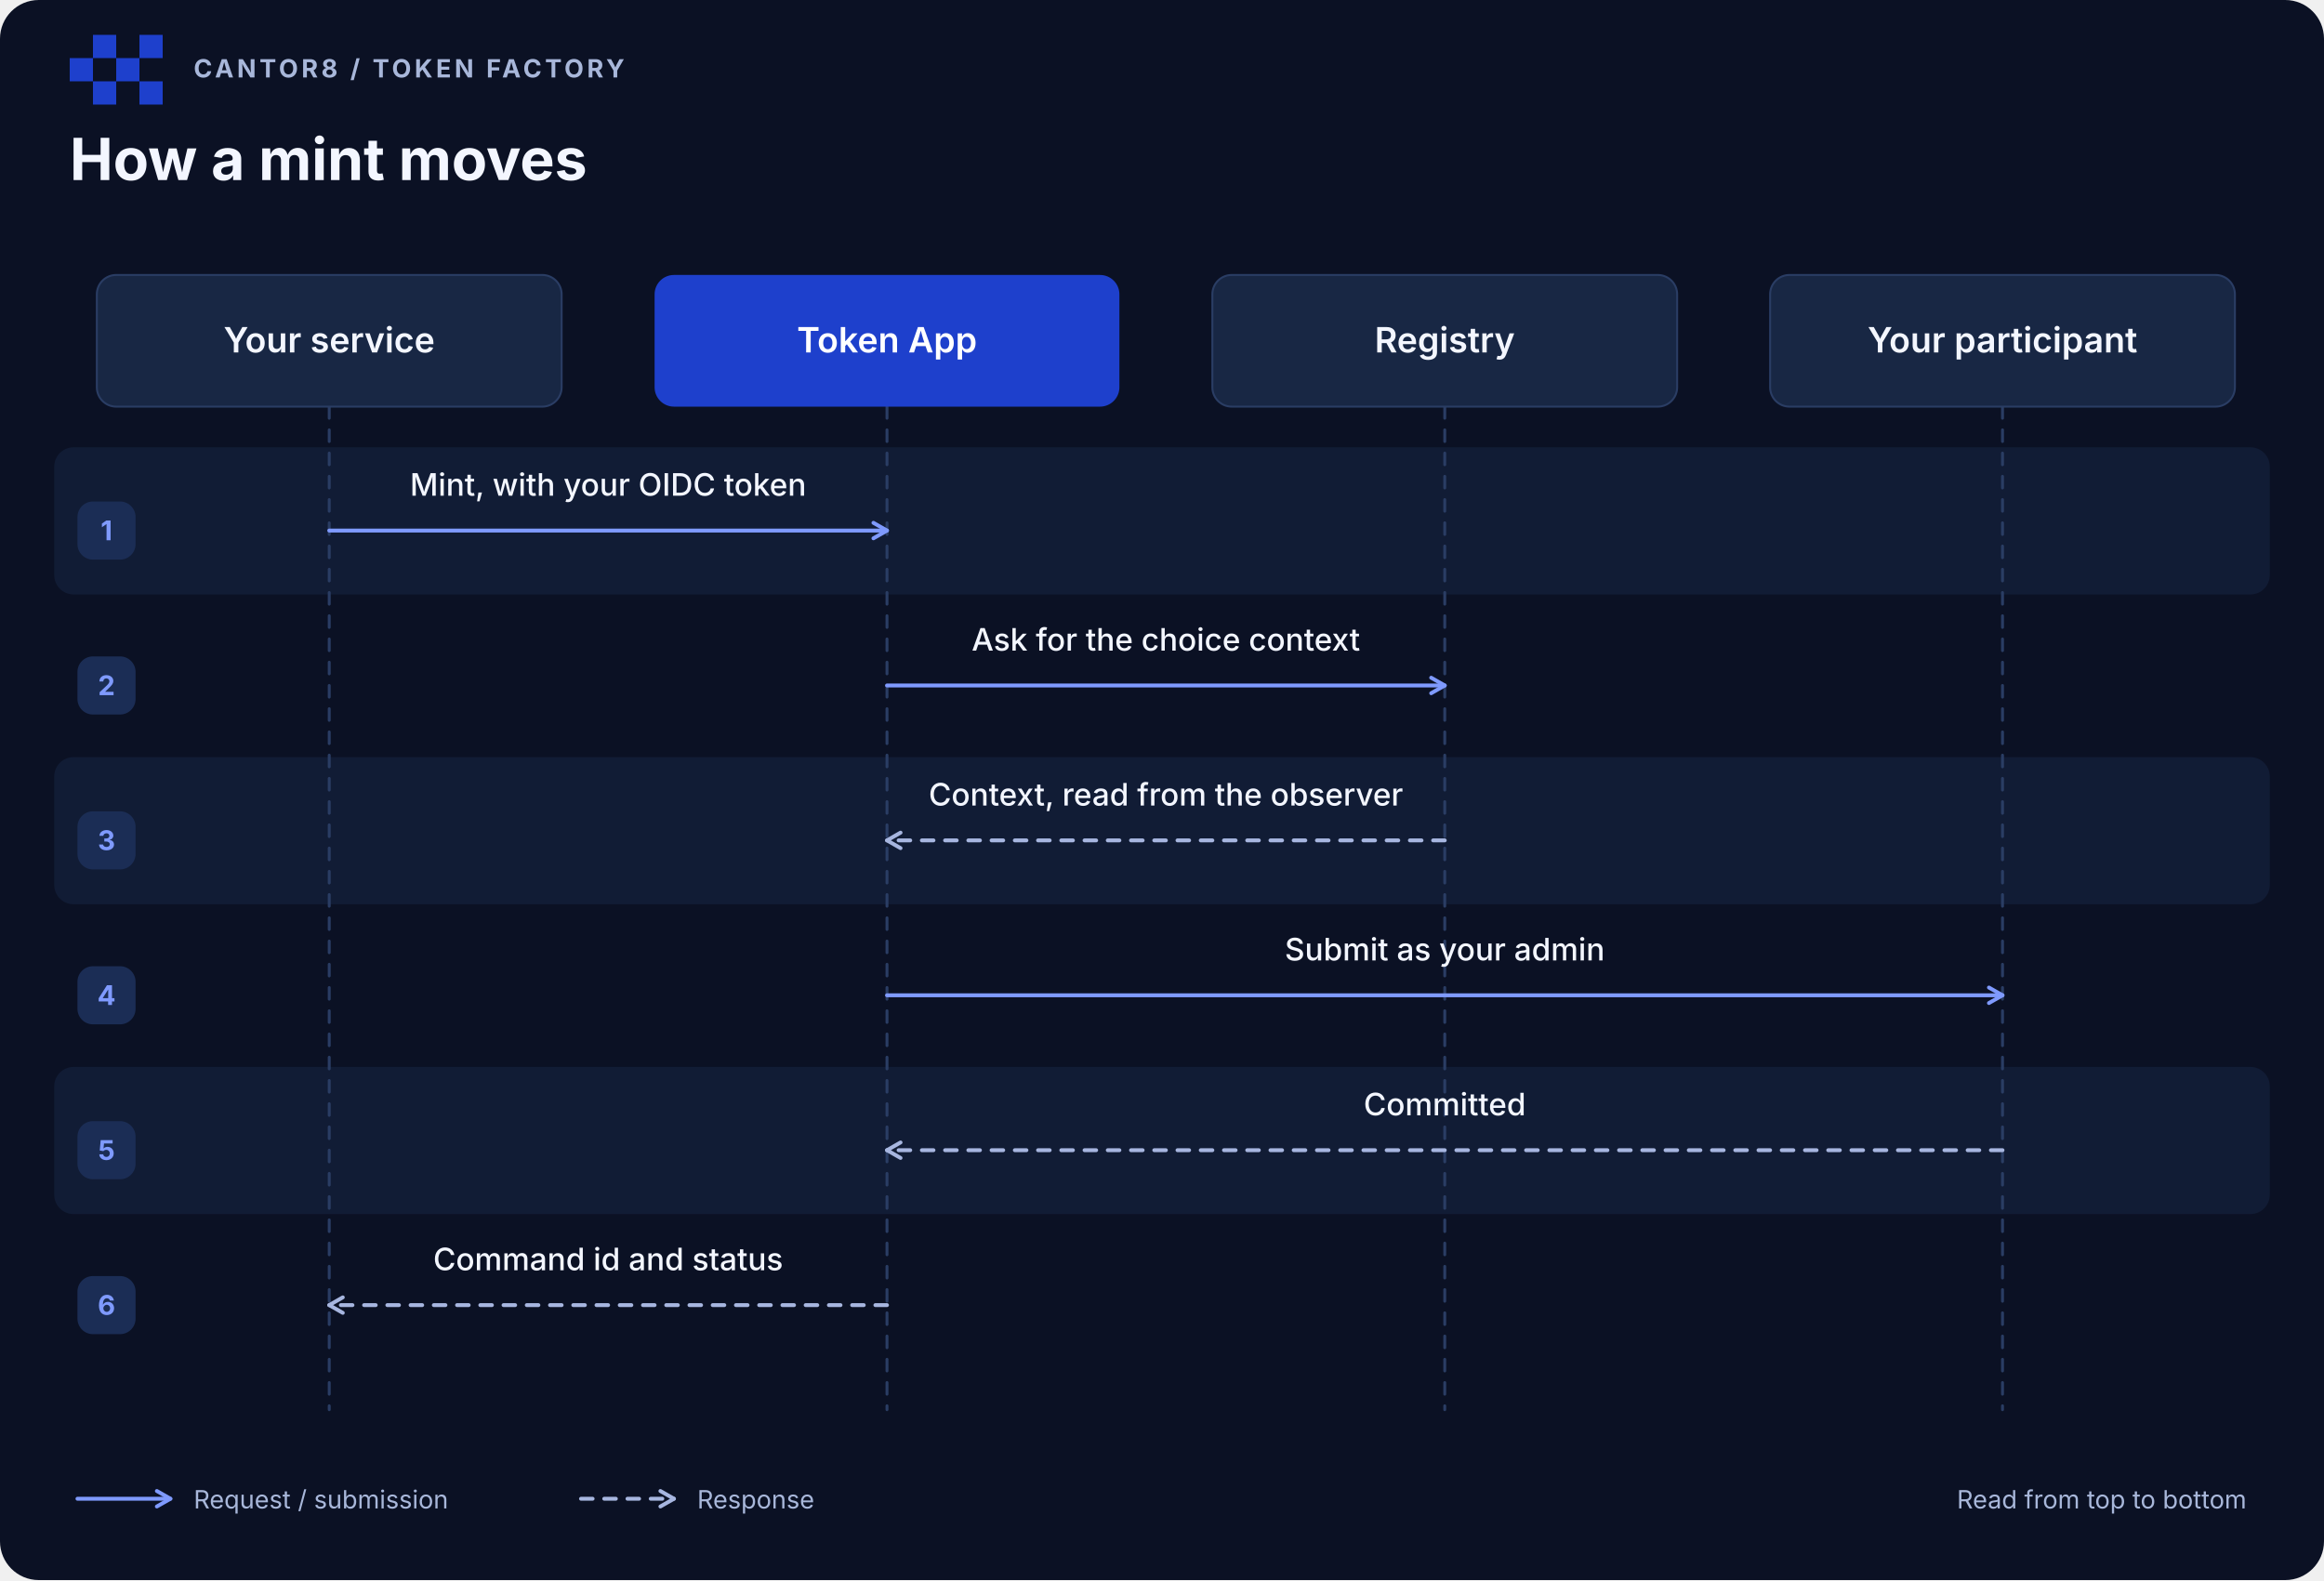
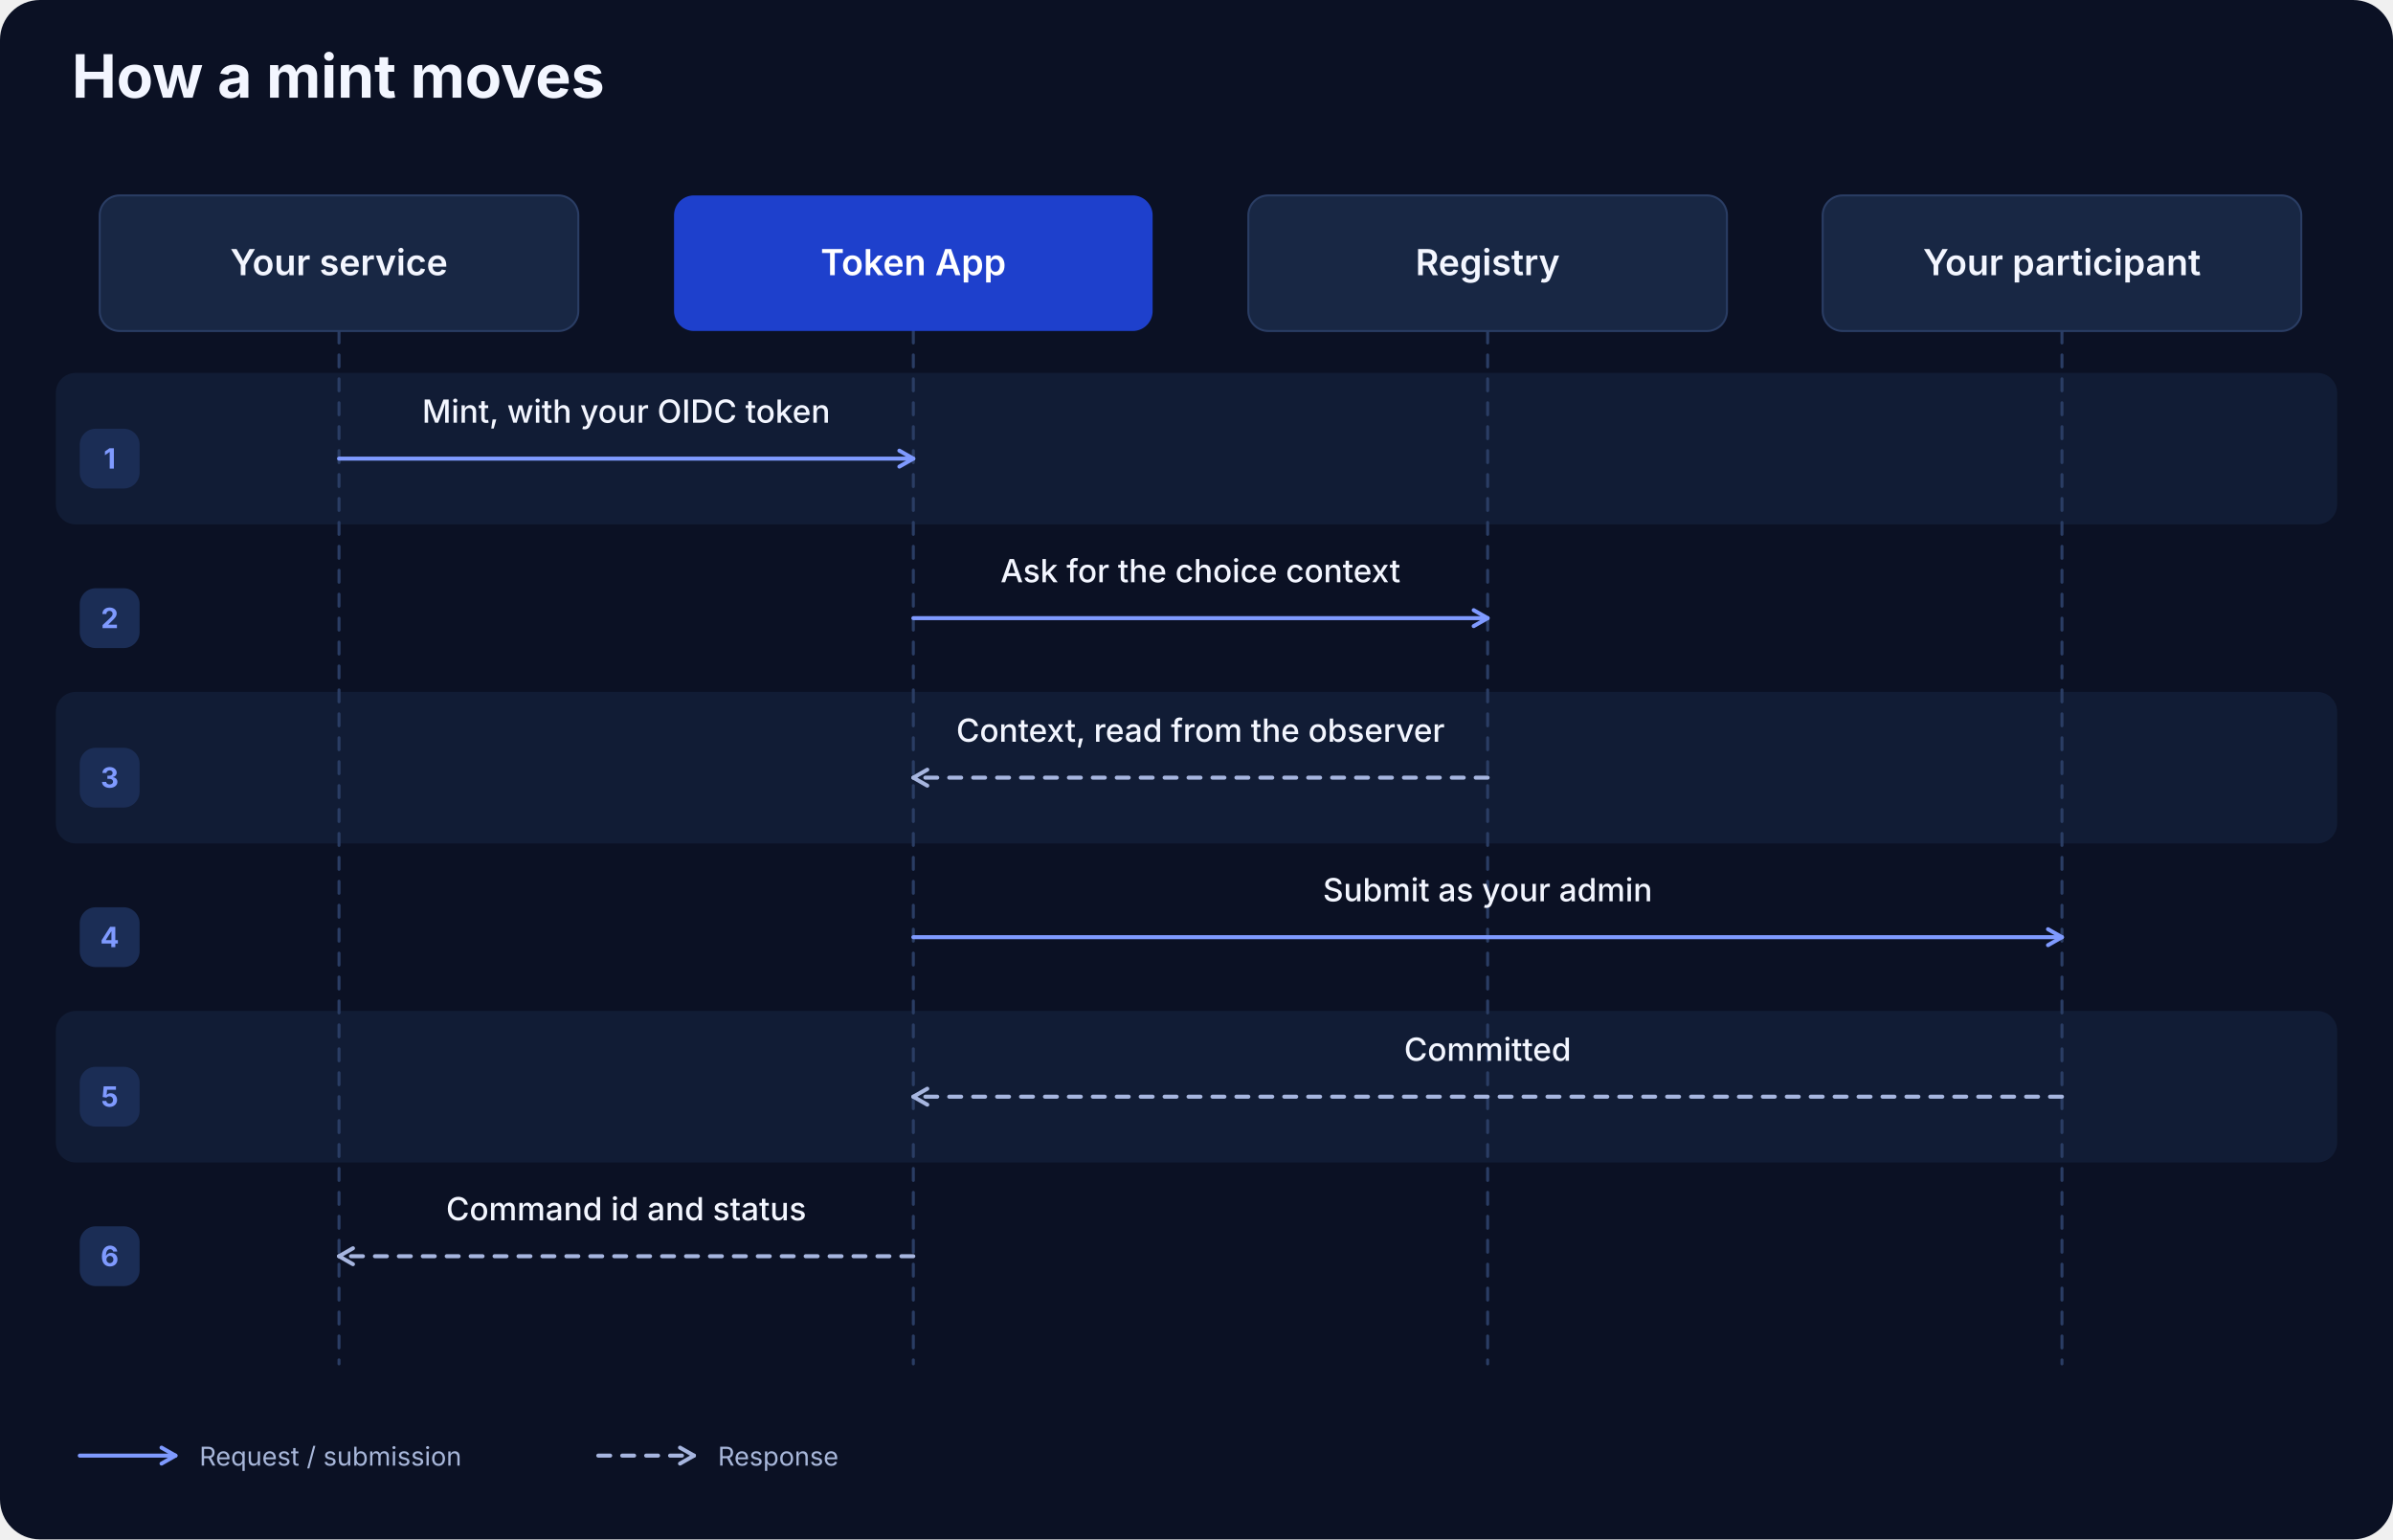
- <svg xmlns="http://www.w3.org/2000/svg" width="1200" height="816" viewBox="0 0 1200 816" role="img" aria-labelledby="title desc">
+ <svg xmlns="http://www.w3.org/2000/svg" width="1200" height="772" viewBox="0 0 1200 772" data-header="clean" role="img" aria-labelledby="title desc">
  <defs>
    <marker id="arrow" markerWidth="10" markerHeight="10" refX="8" refY="5" orient="auto" markerUnits="userSpaceOnUse">
      <path d="M1 1 L8 5 L1 9" fill="none" stroke="#7F9AFF" stroke-width="2" stroke-linecap="round" stroke-linejoin="round" />
    </marker>
    <marker id="return" markerWidth="10" markerHeight="10" refX="8" refY="5" orient="auto" markerUnits="userSpaceOnUse">
      <path d="M1 1 L8 5 L1 9" fill="none" stroke="#A7B6E0" stroke-width="2" stroke-linecap="round" stroke-linejoin="round" />
    </marker>
  </defs>
-   <rect width="1200" height="816" rx="20" fill="#0B1124" />
-   <rect x="36" y="30" width="12" height="12" rx="0" fill="#1E40CC" />
-   <rect x="48" y="18" width="12" height="12" rx="0" fill="#1E40CC" />
-   <rect x="48" y="42" width="12" height="12" rx="0" fill="#1E40CC" />
-   <rect x="60" y="30" width="12" height="12" rx="0" fill="#1E40CC" />
-   <rect x="72" y="18" width="12" height="12" rx="0" fill="#1E40CC" />
-   <rect x="72" y="42" width="12" height="12" rx="0" fill="#1E40CC" />
-   <text x="100" y="40" fill="#A8B7DA" font-family="Inter, -apple-system, BlinkMacSystemFont, Segoe UI, Arial, sans-serif" font-size="13" font-weight="650" text-anchor="start" letter-spacing="1.7">CANTOR8  /  TOKEN FACTORY</text>
-   <text x="36" y="93" fill="#F3F6FF" font-family="Inter, -apple-system, BlinkMacSystemFont, Segoe UI, Arial, sans-serif" font-size="30" font-weight="650" text-anchor="start" letter-spacing="0">How a mint moves</text>
-   <rect x="28" y="231" width="1144" height="76" rx="10" fill="#111C35" />
-   <rect x="28" y="391" width="1144" height="76" rx="10" fill="#111C35" />
-   <rect x="28" y="551" width="1144" height="76" rx="10" fill="#111C35" />
-   <path d="M170 210 V728" fill="none" stroke="#2A3D64" stroke-width="1.5" stroke-linejoin="round" stroke-linecap="round" stroke-dasharray="6 6" />
-   <path d="M458 210 V728" fill="none" stroke="#2A3D64" stroke-width="1.5" stroke-linejoin="round" stroke-linecap="round" stroke-dasharray="6 6" />
-   <path d="M746 210 V728" fill="none" stroke="#2A3D64" stroke-width="1.5" stroke-linejoin="round" stroke-linecap="round" stroke-dasharray="6 6" />
-   <path d="M1034 210 V728" fill="none" stroke="#2A3D64" stroke-width="1.5" stroke-linejoin="round" stroke-linecap="round" stroke-dasharray="6 6" />
-   <g id="service">
-     <rect x="50" y="142" width="240" height="68" rx="10" fill="#182744" stroke="#2A3D64" />
-     <text x="170.0" y="182.0" fill="#F3F6FF" font-family="Inter, -apple-system, BlinkMacSystemFont, Segoe UI, Arial, sans-serif" font-size="18" font-weight="600" text-anchor="middle" letter-spacing="0">Your service</text>
+   <rect width="1200" height="772" rx="20" fill="#0B1124" />
+   <g transform="translate(0,-44)">
+     <text x="36" y="93" fill="#F3F6FF" font-family="Inter, -apple-system, BlinkMacSystemFont, Segoe UI, Arial, sans-serif" font-size="30" font-weight="650" text-anchor="start" letter-spacing="0">How a mint moves</text>
+     <rect x="28" y="231" width="1144" height="76" rx="10" fill="#111C35" />
+     <rect x="28" y="391" width="1144" height="76" rx="10" fill="#111C35" />
+     <rect x="28" y="551" width="1144" height="76" rx="10" fill="#111C35" />
+     <path d="M170 210 V728" fill="none" stroke="#2A3D64" stroke-width="1.5" stroke-linejoin="round" stroke-linecap="round" stroke-dasharray="6 6" />
+     <path d="M458 210 V728" fill="none" stroke="#2A3D64" stroke-width="1.5" stroke-linejoin="round" stroke-linecap="round" stroke-dasharray="6 6" />
+     <path d="M746 210 V728" fill="none" stroke="#2A3D64" stroke-width="1.5" stroke-linejoin="round" stroke-linecap="round" stroke-dasharray="6 6" />
+     <path d="M1034 210 V728" fill="none" stroke="#2A3D64" stroke-width="1.5" stroke-linejoin="round" stroke-linecap="round" stroke-dasharray="6 6" />
+     <g id="service">
+       <rect x="50" y="142" width="240" height="68" rx="10" fill="#182744" stroke="#2A3D64" />
+       <text x="170.0" y="182.0" fill="#F3F6FF" font-family="Inter, -apple-system, BlinkMacSystemFont, Segoe UI, Arial, sans-serif" font-size="18" font-weight="600" text-anchor="middle" letter-spacing="0">Your service</text>
+     </g>
+     <g id="token-app">
+       <rect x="338" y="142" width="240" height="68" rx="10" fill="#1E40CC" />
+       <text x="458.0" y="182.0" fill="#FFFFFF" font-family="Inter, -apple-system, BlinkMacSystemFont, Segoe UI, Arial, sans-serif" font-size="18" font-weight="600" text-anchor="middle" letter-spacing="0">Token App</text>
+     </g>
+     <g id="registry">
+       <rect x="626" y="142" width="240" height="68" rx="10" fill="#182744" stroke="#2A3D64" />
+       <text x="746.0" y="182.0" fill="#F3F6FF" font-family="Inter, -apple-system, BlinkMacSystemFont, Segoe UI, Arial, sans-serif" font-size="18" font-weight="600" text-anchor="middle" letter-spacing="0">Registry</text>
+     </g>
+     <g id="participant">
+       <rect x="914" y="142" width="240" height="68" rx="10" fill="#182744" stroke="#2A3D64" />
+       <text x="1034.0" y="182.0" fill="#F3F6FF" font-family="Inter, -apple-system, BlinkMacSystemFont, Segoe UI, Arial, sans-serif" font-size="18" font-weight="600" text-anchor="middle" letter-spacing="0">Your participant</text>
+     </g>
+     <g id="message-1" data-from="0" data-to="1">
+       <rect x="40" y="259" width="30" height="30" rx="8" fill="#1B2D55" />
+       <text x="55" y="279" fill="#7F9AFF" font-family="Inter, -apple-system, BlinkMacSystemFont, Segoe UI, Arial, sans-serif" font-size="14" font-weight="650" text-anchor="middle" letter-spacing="0">1</text>
+       <text x="314.0" y="256" fill="#F3F6FF" font-family="Inter, -apple-system, BlinkMacSystemFont, Segoe UI, Arial, sans-serif" font-size="16" font-weight="500" text-anchor="middle" letter-spacing="0">Mint, with your OIDC token</text>
+       <path d="M170 274 H458" fill="none" stroke="#7F9AFF" stroke-width="2" stroke-linejoin="round" stroke-linecap="round" marker-end="url(#arrow)" />
+     </g>
+     <g id="message-2" data-from="1" data-to="2">
+       <rect x="40" y="339" width="30" height="30" rx="8" fill="#1B2D55" />
+       <text x="55" y="359" fill="#7F9AFF" font-family="Inter, -apple-system, BlinkMacSystemFont, Segoe UI, Arial, sans-serif" font-size="14" font-weight="650" text-anchor="middle" letter-spacing="0">2</text>
+       <text x="602.0" y="336" fill="#F3F6FF" font-family="Inter, -apple-system, BlinkMacSystemFont, Segoe UI, Arial, sans-serif" font-size="16" font-weight="500" text-anchor="middle" letter-spacing="0">Ask for the choice context</text>
+       <path d="M458 354 H746" fill="none" stroke="#7F9AFF" stroke-width="2" stroke-linejoin="round" stroke-linecap="round" marker-end="url(#arrow)" />
+     </g>
+     <g id="message-3" data-from="2" data-to="1">
+       <rect x="40" y="419" width="30" height="30" rx="8" fill="#1B2D55" />
+       <text x="55" y="439" fill="#7F9AFF" font-family="Inter, -apple-system, BlinkMacSystemFont, Segoe UI, Arial, sans-serif" font-size="14" font-weight="650" text-anchor="middle" letter-spacing="0">3</text>
+       <text x="602.0" y="416" fill="#F3F6FF" font-family="Inter, -apple-system, BlinkMacSystemFont, Segoe UI, Arial, sans-serif" font-size="16" font-weight="500" text-anchor="middle" letter-spacing="0">Context, read from the observer</text>
+       <path d="M746 434 H458" fill="none" stroke="#A7B6E0" stroke-width="2" stroke-linejoin="round" stroke-linecap="round" stroke-dasharray="6 6" marker-end="url(#return)" />
+     </g>
+     <g id="message-4" data-from="1" data-to="3">
+       <rect x="40" y="499" width="30" height="30" rx="8" fill="#1B2D55" />
+       <text x="55" y="519" fill="#7F9AFF" font-family="Inter, -apple-system, BlinkMacSystemFont, Segoe UI, Arial, sans-serif" font-size="14" font-weight="650" text-anchor="middle" letter-spacing="0">4</text>
+       <text x="746.0" y="496" fill="#F3F6FF" font-family="Inter, -apple-system, BlinkMacSystemFont, Segoe UI, Arial, sans-serif" font-size="16" font-weight="500" text-anchor="middle" letter-spacing="0">Submit as your admin</text>
+       <path d="M458 514 H1034" fill="none" stroke="#7F9AFF" stroke-width="2" stroke-linejoin="round" stroke-linecap="round" marker-end="url(#arrow)" />
+     </g>
+     <g id="message-5" data-from="3" data-to="1">
+       <rect x="40" y="579" width="30" height="30" rx="8" fill="#1B2D55" />
+       <text x="55" y="599" fill="#7F9AFF" font-family="Inter, -apple-system, BlinkMacSystemFont, Segoe UI, Arial, sans-serif" font-size="14" font-weight="650" text-anchor="middle" letter-spacing="0">5</text>
+       <text x="746.0" y="576" fill="#F3F6FF" font-family="Inter, -apple-system, BlinkMacSystemFont, Segoe UI, Arial, sans-serif" font-size="16" font-weight="500" text-anchor="middle" letter-spacing="0">Committed</text>
+       <path d="M1034 594 H458" fill="none" stroke="#A7B6E0" stroke-width="2" stroke-linejoin="round" stroke-linecap="round" stroke-dasharray="6 6" marker-end="url(#return)" />
+     </g>
+     <g id="message-6" data-from="1" data-to="0">
+       <rect x="40" y="659" width="30" height="30" rx="8" fill="#1B2D55" />
+       <text x="55" y="679" fill="#7F9AFF" font-family="Inter, -apple-system, BlinkMacSystemFont, Segoe UI, Arial, sans-serif" font-size="14" font-weight="650" text-anchor="middle" letter-spacing="0">6</text>
+       <text x="314.0" y="656" fill="#F3F6FF" font-family="Inter, -apple-system, BlinkMacSystemFont, Segoe UI, Arial, sans-serif" font-size="16" font-weight="500" text-anchor="middle" letter-spacing="0">Command id and status</text>
+       <path d="M458 674 H170" fill="none" stroke="#A7B6E0" stroke-width="2" stroke-linejoin="round" stroke-linecap="round" stroke-dasharray="6 6" marker-end="url(#return)" />
+     </g>
+     <path d="M40 774 H88" fill="none" stroke="#7F9AFF" stroke-width="2" stroke-linejoin="round" stroke-linecap="round" marker-end="url(#arrow)" />
+     <text x="100" y="779" fill="#A8B7DA" font-family="Inter, -apple-system, BlinkMacSystemFont, Segoe UI, Arial, sans-serif" font-size="13" font-weight="400" text-anchor="start" letter-spacing="0">Request / submission</text>
+     <path d="M300 774 H348" fill="none" stroke="#A7B6E0" stroke-width="2" stroke-linejoin="round" stroke-linecap="round" stroke-dasharray="6 6" marker-end="url(#return)" />
+     <text x="360" y="779" fill="#A8B7DA" font-family="Inter, -apple-system, BlinkMacSystemFont, Segoe UI, Arial, sans-serif" font-size="13" font-weight="400" text-anchor="start" letter-spacing="0">Response</text>
  </g>
-   <g id="token-app">
-     <rect x="338" y="142" width="240" height="68" rx="10" fill="#1E40CC" />
-     <text x="458.0" y="182.0" fill="#FFFFFF" font-family="Inter, -apple-system, BlinkMacSystemFont, Segoe UI, Arial, sans-serif" font-size="18" font-weight="600" text-anchor="middle" letter-spacing="0">Token App</text>
-   </g>
-   <g id="registry">
-     <rect x="626" y="142" width="240" height="68" rx="10" fill="#182744" stroke="#2A3D64" />
-     <text x="746.0" y="182.0" fill="#F3F6FF" font-family="Inter, -apple-system, BlinkMacSystemFont, Segoe UI, Arial, sans-serif" font-size="18" font-weight="600" text-anchor="middle" letter-spacing="0">Registry</text>
-   </g>
-   <g id="participant">
-     <rect x="914" y="142" width="240" height="68" rx="10" fill="#182744" stroke="#2A3D64" />
-     <text x="1034.0" y="182.0" fill="#F3F6FF" font-family="Inter, -apple-system, BlinkMacSystemFont, Segoe UI, Arial, sans-serif" font-size="18" font-weight="600" text-anchor="middle" letter-spacing="0">Your participant</text>
-   </g>
-   <g id="message-1" data-from="0" data-to="1">
-     <rect x="40" y="259" width="30" height="30" rx="8" fill="#1B2D55" />
-     <text x="55" y="279" fill="#7F9AFF" font-family="Inter, -apple-system, BlinkMacSystemFont, Segoe UI, Arial, sans-serif" font-size="14" font-weight="650" text-anchor="middle" letter-spacing="0">1</text>
-     <text x="314.0" y="256" fill="#F3F6FF" font-family="Inter, -apple-system, BlinkMacSystemFont, Segoe UI, Arial, sans-serif" font-size="16" font-weight="500" text-anchor="middle" letter-spacing="0">Mint, with your OIDC token</text>
-     <path d="M170 274 H458" fill="none" stroke="#7F9AFF" stroke-width="2" stroke-linejoin="round" stroke-linecap="round" marker-end="url(#arrow)" />
-   </g>
-   <g id="message-2" data-from="1" data-to="2">
-     <rect x="40" y="339" width="30" height="30" rx="8" fill="#1B2D55" />
-     <text x="55" y="359" fill="#7F9AFF" font-family="Inter, -apple-system, BlinkMacSystemFont, Segoe UI, Arial, sans-serif" font-size="14" font-weight="650" text-anchor="middle" letter-spacing="0">2</text>
-     <text x="602.0" y="336" fill="#F3F6FF" font-family="Inter, -apple-system, BlinkMacSystemFont, Segoe UI, Arial, sans-serif" font-size="16" font-weight="500" text-anchor="middle" letter-spacing="0">Ask for the choice context</text>
-     <path d="M458 354 H746" fill="none" stroke="#7F9AFF" stroke-width="2" stroke-linejoin="round" stroke-linecap="round" marker-end="url(#arrow)" />
-   </g>
-   <g id="message-3" data-from="2" data-to="1">
-     <rect x="40" y="419" width="30" height="30" rx="8" fill="#1B2D55" />
-     <text x="55" y="439" fill="#7F9AFF" font-family="Inter, -apple-system, BlinkMacSystemFont, Segoe UI, Arial, sans-serif" font-size="14" font-weight="650" text-anchor="middle" letter-spacing="0">3</text>
-     <text x="602.0" y="416" fill="#F3F6FF" font-family="Inter, -apple-system, BlinkMacSystemFont, Segoe UI, Arial, sans-serif" font-size="16" font-weight="500" text-anchor="middle" letter-spacing="0">Context, read from the observer</text>
-     <path d="M746 434 H458" fill="none" stroke="#A7B6E0" stroke-width="2" stroke-linejoin="round" stroke-linecap="round" stroke-dasharray="6 6" marker-end="url(#return)" />
-   </g>
-   <g id="message-4" data-from="1" data-to="3">
-     <rect x="40" y="499" width="30" height="30" rx="8" fill="#1B2D55" />
-     <text x="55" y="519" fill="#7F9AFF" font-family="Inter, -apple-system, BlinkMacSystemFont, Segoe UI, Arial, sans-serif" font-size="14" font-weight="650" text-anchor="middle" letter-spacing="0">4</text>
-     <text x="746.0" y="496" fill="#F3F6FF" font-family="Inter, -apple-system, BlinkMacSystemFont, Segoe UI, Arial, sans-serif" font-size="16" font-weight="500" text-anchor="middle" letter-spacing="0">Submit as your admin</text>
-     <path d="M458 514 H1034" fill="none" stroke="#7F9AFF" stroke-width="2" stroke-linejoin="round" stroke-linecap="round" marker-end="url(#arrow)" />
-   </g>
-   <g id="message-5" data-from="3" data-to="1">
-     <rect x="40" y="579" width="30" height="30" rx="8" fill="#1B2D55" />
-     <text x="55" y="599" fill="#7F9AFF" font-family="Inter, -apple-system, BlinkMacSystemFont, Segoe UI, Arial, sans-serif" font-size="14" font-weight="650" text-anchor="middle" letter-spacing="0">5</text>
-     <text x="746.0" y="576" fill="#F3F6FF" font-family="Inter, -apple-system, BlinkMacSystemFont, Segoe UI, Arial, sans-serif" font-size="16" font-weight="500" text-anchor="middle" letter-spacing="0">Committed</text>
-     <path d="M1034 594 H458" fill="none" stroke="#A7B6E0" stroke-width="2" stroke-linejoin="round" stroke-linecap="round" stroke-dasharray="6 6" marker-end="url(#return)" />
-   </g>
-   <g id="message-6" data-from="1" data-to="0">
-     <rect x="40" y="659" width="30" height="30" rx="8" fill="#1B2D55" />
-     <text x="55" y="679" fill="#7F9AFF" font-family="Inter, -apple-system, BlinkMacSystemFont, Segoe UI, Arial, sans-serif" font-size="14" font-weight="650" text-anchor="middle" letter-spacing="0">6</text>
-     <text x="314.0" y="656" fill="#F3F6FF" font-family="Inter, -apple-system, BlinkMacSystemFont, Segoe UI, Arial, sans-serif" font-size="16" font-weight="500" text-anchor="middle" letter-spacing="0">Command id and status</text>
-     <path d="M458 674 H170" fill="none" stroke="#A7B6E0" stroke-width="2" stroke-linejoin="round" stroke-linecap="round" stroke-dasharray="6 6" marker-end="url(#return)" />
-   </g>
-   <path d="M40 774 H88" fill="none" stroke="#7F9AFF" stroke-width="2" stroke-linejoin="round" stroke-linecap="round" marker-end="url(#arrow)" />
-   <text x="100" y="779" fill="#A8B7DA" font-family="Inter, -apple-system, BlinkMacSystemFont, Segoe UI, Arial, sans-serif" font-size="13" font-weight="400" text-anchor="start" letter-spacing="0">Request / submission</text>
-   <path d="M300 774 H348" fill="none" stroke="#A7B6E0" stroke-width="2" stroke-linejoin="round" stroke-linecap="round" stroke-dasharray="6 6" marker-end="url(#return)" />
-   <text x="360" y="779" fill="#A8B7DA" font-family="Inter, -apple-system, BlinkMacSystemFont, Segoe UI, Arial, sans-serif" font-size="13" font-weight="400" text-anchor="start" letter-spacing="0">Response</text>
-   <text x="1160" y="779" fill="#A8B7DA" font-family="Inter, -apple-system, BlinkMacSystemFont, Segoe UI, Arial, sans-serif" font-size="13" font-weight="400" text-anchor="end" letter-spacing="0">Read from top to bottom</text>
</svg>
